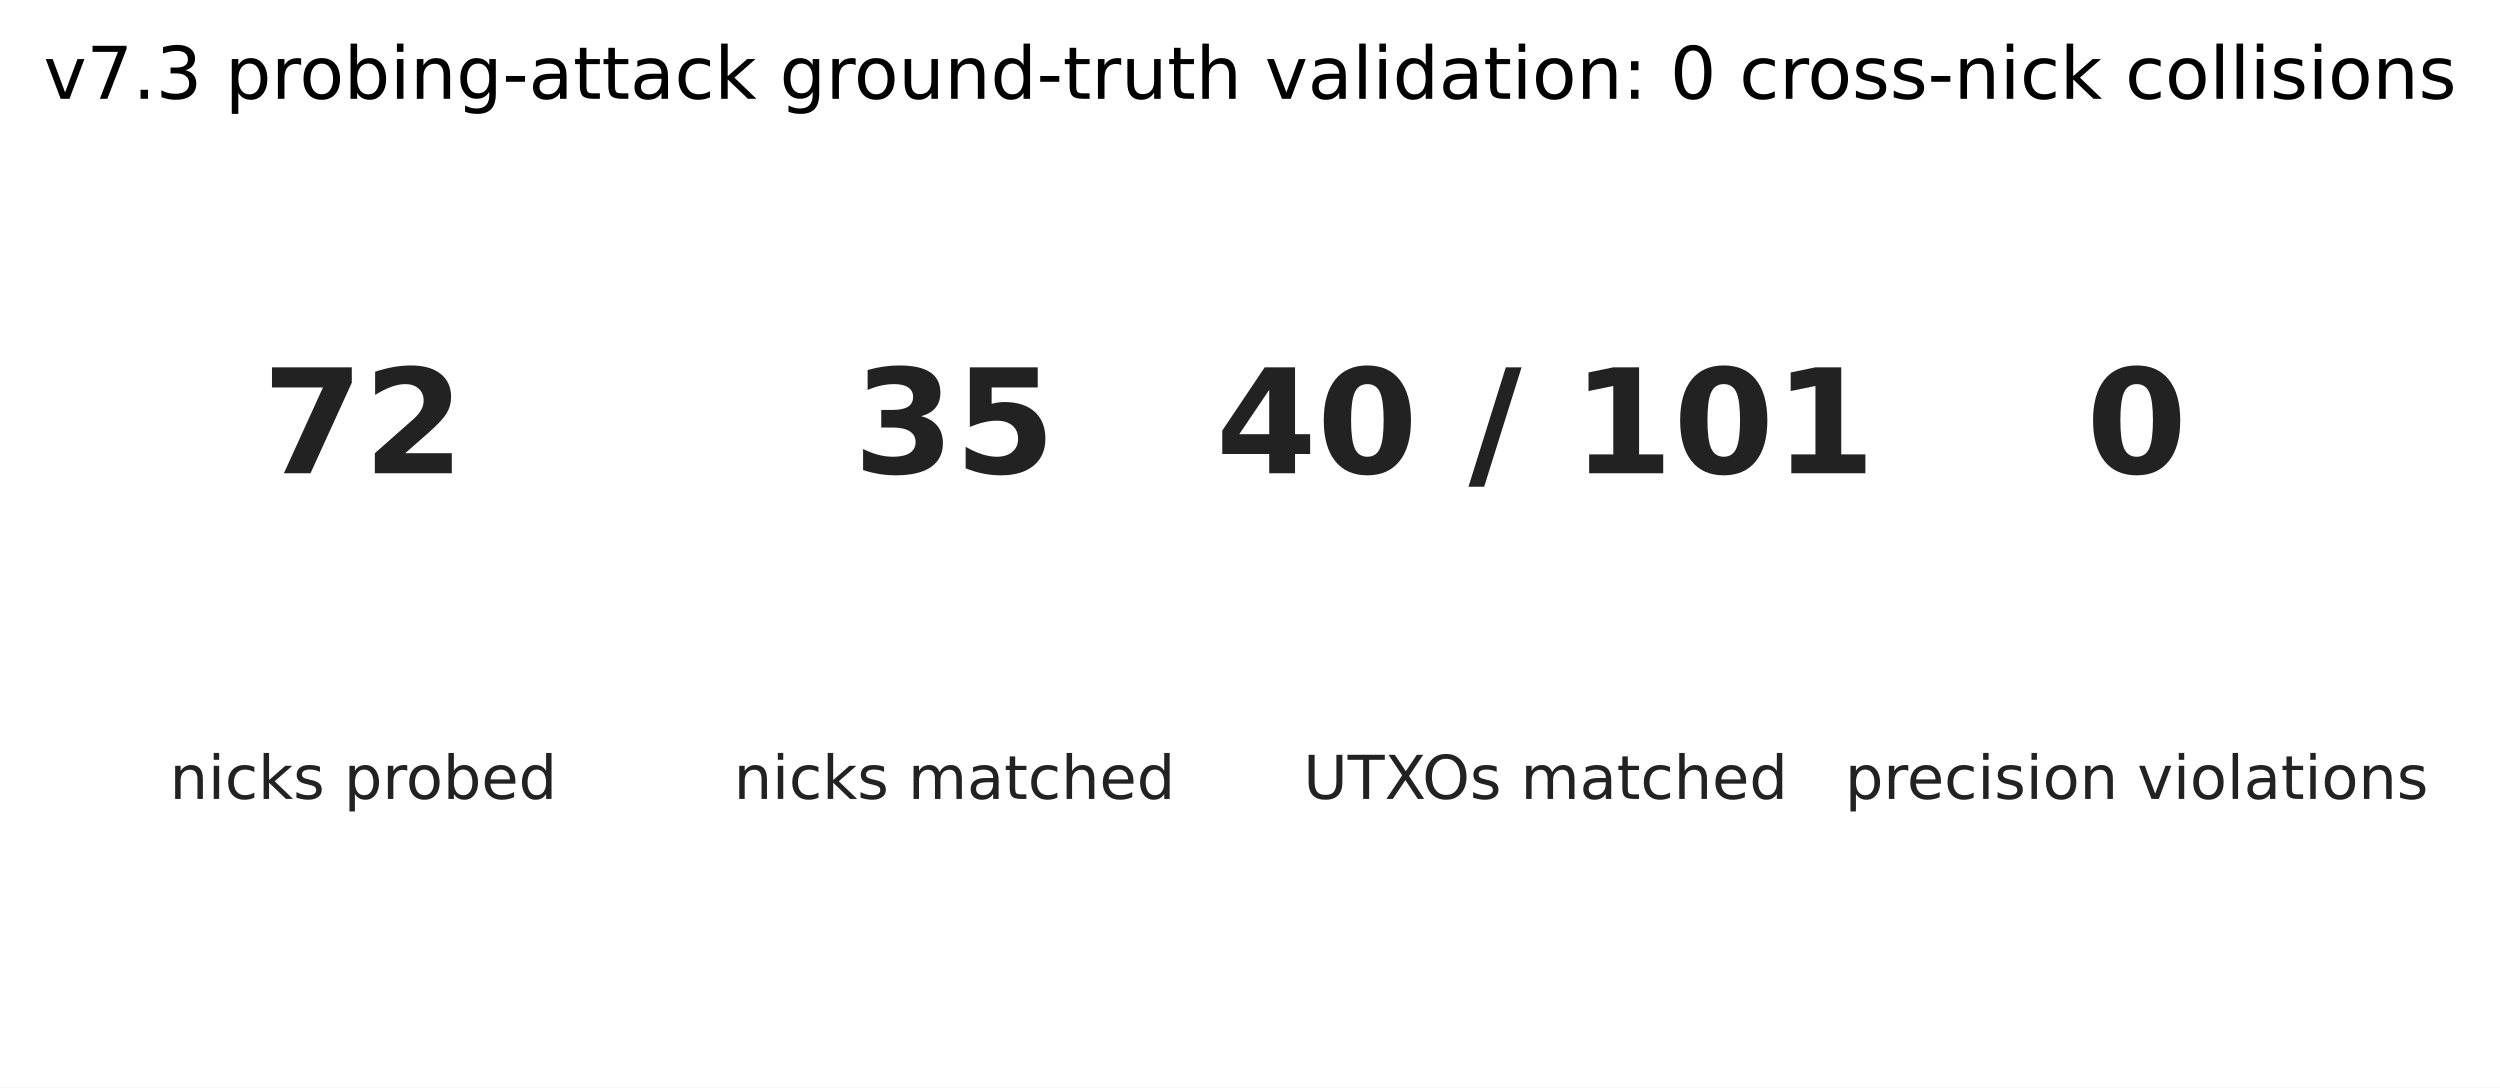
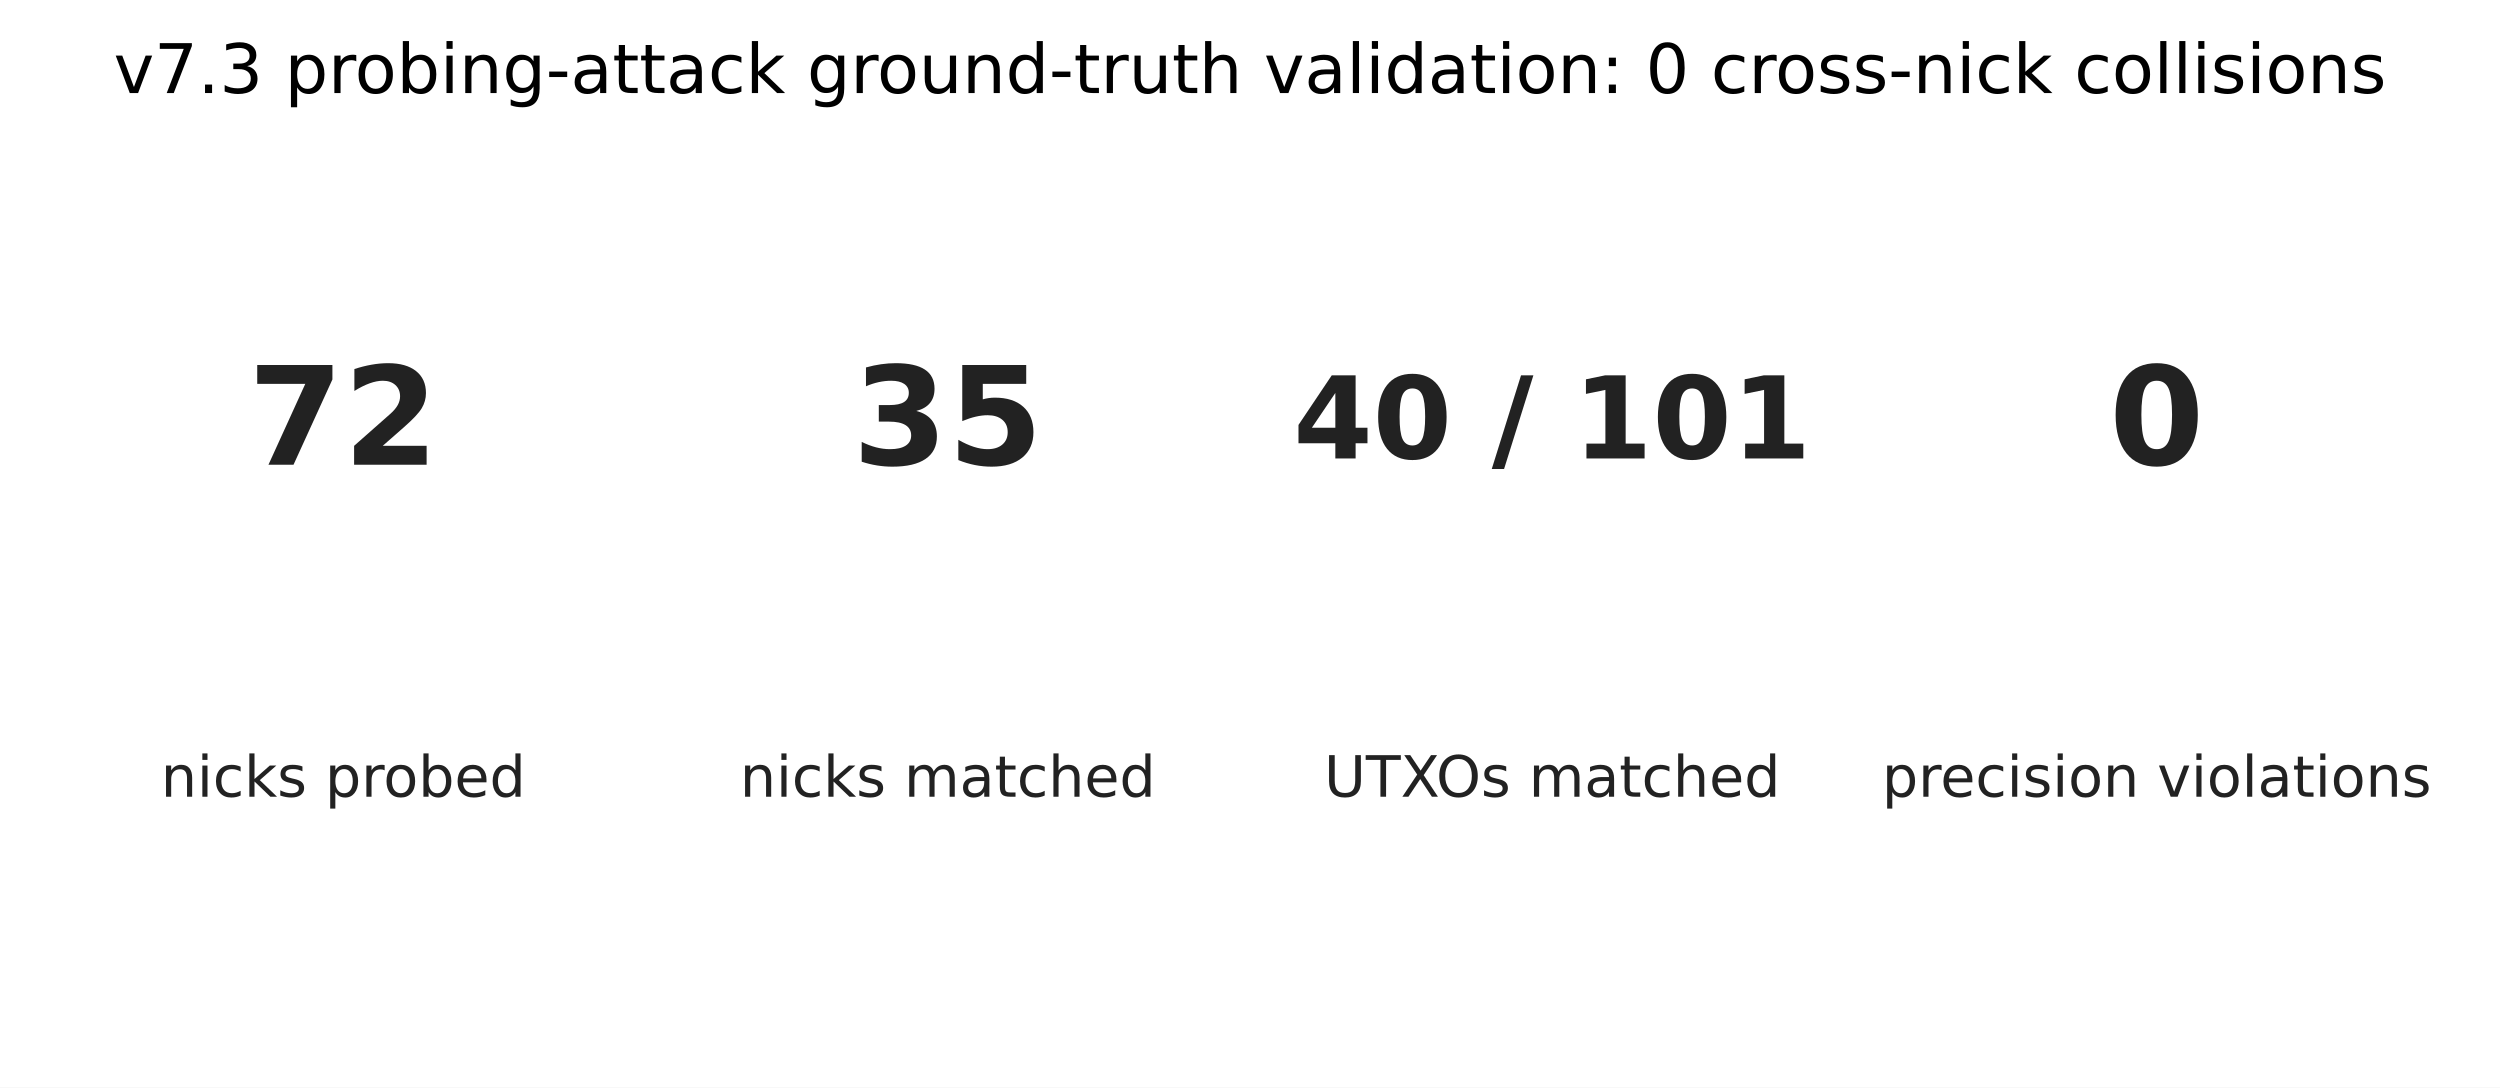
- <svg xmlns="http://www.w3.org/2000/svg" xmlns:xlink="http://www.w3.org/1999/xlink" width="412.999pt" height="179.662pt" viewBox="0 0 412.999 179.662" version="1.1">
+ <svg xmlns="http://www.w3.org/2000/svg" xmlns:xlink="http://www.w3.org/1999/xlink" width="438.48pt" height="190.75pt" viewBox="0 0 438.48 190.75" version="1.1">
  <defs>
    <style type="text/css">*{stroke-linejoin: round; stroke-linecap: butt}</style>
  </defs>
  <g id="figure_1">
    <g id="patch_1">
-       <path d="M 0 179.662  L 412.999 179.662  L 412.999 0  L 0 0  z " style="fill: #ffffff" />
+       <path d="M 0 190.75  L 438.48 190.75  L 438.48 0  L 0 0  z " style="fill: #ffffff" />
    </g>
    <g id="axes_1">
      <g id="text_1">
-         <g style="fill: #222222" transform="translate(43.32563 78.18382) scale(0.24 -0.24)">
+         <g style="fill: #222222" transform="translate(43.51125 81.51023) scale(0.24 -0.24)">
          <defs>
            <path id="DejaVuSans-Bold-37" d="M 428 4666  L 3944 4666  L 3944 3988  L 2125 0  L 953 0  L 2675 3781  L 428 3781  L 428 4666  z " transform="scale(0.015625)" />
            <path id="DejaVuSans-Bold-32" d="M 1844 884  L 3897 884  L 3897 0  L 506 0  L 506 884  L 2209 2388  Q 2438 2594 2547 2791  Q 2656 2988 2656 3200  Q 2656 3528 2436 3728  Q 2216 3928 1850 3928  Q 1569 3928 1234 3808  Q 900 3688 519 3450  L 519 4475  Q 925 4609 1322 4679  Q 1719 4750 2100 4750  Q 2938 4750 3402 4381  Q 3866 4013 3866 3353  Q 3866 2972 3669 2642  Q 3472 2313 2841 1759  L 1844 884  z " transform="scale(0.015625)" />
          </defs>
          <use xlink:href="#DejaVuSans-Bold-37" />
          <use xlink:href="#DejaVuSans-Bold-32" transform="translate(69.58008 0)" />
        </g>
      </g>
      <g id="text_2">
-         <g style="fill: #222222" transform="translate(28.02672 131.9783) scale(0.1 -0.1)">
+         <g style="fill: #222222" transform="translate(28.21234 139.7399) scale(0.1 -0.1)">
          <defs>
            <path id="DejaVuSans-6e" d="M 3513 2113  L 3513 0  L 2938 0  L 2938 2094  Q 2938 2591 2744 2837  Q 2550 3084 2163 3084  Q 1697 3084 1428 2787  Q 1159 2491 1159 1978  L 1159 0  L 581 0  L 581 3500  L 1159 3500  L 1159 2956  Q 1366 3272 1645 3428  Q 1925 3584 2291 3584  Q 2894 3584 3203 3211  Q 3513 2838 3513 2113  z " transform="scale(0.015625)" />
            <path id="DejaVuSans-69" d="M 603 3500  L 1178 3500  L 1178 0  L 603 0  L 603 3500  z M 603 4863  L 1178 4863  L 1178 4134  L 603 4134  L 603 4863  z " transform="scale(0.015625)" />
            <path id="DejaVuSans-63" d="M 3122 3366  L 3122 2828  Q 2878 2963 2633 3030  Q 2388 3097 2138 3097  Q 1578 3097 1268 2742  Q 959 2388 959 1747  Q 959 1106 1268 751  Q 1578 397 2138 397  Q 2388 397 2633 464  Q 2878 531 3122 666  L 3122 134  Q 2881 22 2623 -34  Q 2366 -91 2075 -91  Q 1284 -91 818 406  Q 353 903 353 1747  Q 353 2603 823 3093  Q 1294 3584 2113 3584  Q 2378 3584 2631 3529  Q 2884 3475 3122 3366  z " transform="scale(0.015625)" />
            <path id="DejaVuSans-6b" d="M 581 4863  L 1159 4863  L 1159 1991  L 2875 3500  L 3609 3500  L 1753 1863  L 3688 0  L 2938 0  L 1159 1709  L 1159 0  L 581 0  L 581 4863  z " transform="scale(0.015625)" />
            <path id="DejaVuSans-73" d="M 2834 3397  L 2834 2853  Q 2591 2978 2328 3040  Q 2066 3103 1784 3103  Q 1356 3103 1142 2972  Q 928 2841 928 2578  Q 928 2378 1081 2264  Q 1234 2150 1697 2047  L 1894 2003  Q 2506 1872 2764 1633  Q 3022 1394 3022 966  Q 3022 478 2636 193  Q 2250 -91 1575 -91  Q 1294 -91 989 -36  Q 684 19 347 128  L 347 722  Q 666 556 975 473  Q 1284 391 1588 391  Q 1994 391 2212 530  Q 2431 669 2431 922  Q 2431 1156 2273 1281  Q 2116 1406 1581 1522  L 1381 1569  Q 847 1681 609 1914  Q 372 2147 372 2553  Q 372 3047 722 3315  Q 1072 3584 1716 3584  Q 2034 3584 2315 3537  Q 2597 3491 2834 3397  z " transform="scale(0.015625)" />
            <path id="DejaVuSans-20" transform="scale(0.015625)" />
            <path id="DejaVuSans-70" d="M 1159 525  L 1159 -1331  L 581 -1331  L 581 3500  L 1159 3500  L 1159 2969  Q 1341 3281 1617 3432  Q 1894 3584 2278 3584  Q 2916 3584 3314 3078  Q 3713 2572 3713 1747  Q 3713 922 3314 415  Q 2916 -91 2278 -91  Q 1894 -91 1617 61  Q 1341 213 1159 525  z M 3116 1747  Q 3116 2381 2855 2742  Q 2594 3103 2138 3103  Q 1681 3103 1420 2742  Q 1159 2381 1159 1747  Q 1159 1113 1420 752  Q 1681 391 2138 391  Q 2594 391 2855 752  Q 3116 1113 3116 1747  z " transform="scale(0.015625)" />
            <path id="DejaVuSans-72" d="M 2631 2963  Q 2534 3019 2420 3045  Q 2306 3072 2169 3072  Q 1681 3072 1420 2755  Q 1159 2438 1159 1844  L 1159 0  L 581 0  L 581 3500  L 1159 3500  L 1159 2956  Q 1341 3275 1631 3429  Q 1922 3584 2338 3584  Q 2397 3584 2469 3576  Q 2541 3569 2628 3553  L 2631 2963  z " transform="scale(0.015625)" />
            <path id="DejaVuSans-6f" d="M 1959 3097  Q 1497 3097 1228 2736  Q 959 2375 959 1747  Q 959 1119 1226 758  Q 1494 397 1959 397  Q 2419 397 2687 759  Q 2956 1122 2956 1747  Q 2956 2369 2687 2733  Q 2419 3097 1959 3097  z M 1959 3584  Q 2709 3584 3137 3096  Q 3566 2609 3566 1747  Q 3566 888 3137 398  Q 2709 -91 1959 -91  Q 1206 -91 779 398  Q 353 888 353 1747  Q 353 2609 779 3096  Q 1206 3584 1959 3584  z " transform="scale(0.015625)" />
            <path id="DejaVuSans-62" d="M 3116 1747  Q 3116 2381 2855 2742  Q 2594 3103 2138 3103  Q 1681 3103 1420 2742  Q 1159 2381 1159 1747  Q 1159 1113 1420 752  Q 1681 391 2138 391  Q 2594 391 2855 752  Q 3116 1113 3116 1747  z M 1159 2969  Q 1341 3281 1617 3432  Q 1894 3584 2278 3584  Q 2916 3584 3314 3078  Q 3713 2572 3713 1747  Q 3713 922 3314 415  Q 2916 -91 2278 -91  Q 1894 -91 1617 61  Q 1341 213 1159 525  L 1159 0  L 581 0  L 581 4863  L 1159 4863  L 1159 2969  z " transform="scale(0.015625)" />
            <path id="DejaVuSans-65" d="M 3597 1894  L 3597 1613  L 953 1613  Q 991 1019 1311 708  Q 1631 397 2203 397  Q 2534 397 2845 478  Q 3156 559 3463 722  L 3463 178  Q 3153 47 2828 -22  Q 2503 -91 2169 -91  Q 1331 -91 842 396  Q 353 884 353 1716  Q 353 2575 817 3079  Q 1281 3584 2069 3584  Q 2775 3584 3186 3129  Q 3597 2675 3597 1894  z M 3022 2063  Q 3016 2534 2758 2815  Q 2500 3097 2075 3097  Q 1594 3097 1305 2825  Q 1016 2553 972 2059  L 3022 2063  z " transform="scale(0.015625)" />
            <path id="DejaVuSans-64" d="M 2906 2969  L 2906 4863  L 3481 4863  L 3481 0  L 2906 0  L 2906 525  Q 2725 213 2448 61  Q 2172 -91 1784 -91  Q 1150 -91 751 415  Q 353 922 353 1747  Q 353 2572 751 3078  Q 1150 3584 1784 3584  Q 2172 3584 2448 3432  Q 2725 3281 2906 2969  z M 947 1747  Q 947 1113 1208 752  Q 1469 391 1925 391  Q 2381 391 2643 752  Q 2906 1113 2906 1747  Q 2906 2381 2643 2742  Q 2381 3103 1925 3103  Q 1469 3103 1208 2742  Q 947 2381 947 1747  z " transform="scale(0.015625)" />
          </defs>
          <use xlink:href="#DejaVuSans-6e" />
          <use xlink:href="#DejaVuSans-69" transform="translate(63.37891 0)" />
          <use xlink:href="#DejaVuSans-63" transform="translate(91.16211 0)" />
          <use xlink:href="#DejaVuSans-6b" transform="translate(146.1426 0)" />
          <use xlink:href="#DejaVuSans-73" transform="translate(204.0527 0)" />
          <use xlink:href="#DejaVuSans-20" transform="translate(256.1523 0)" />
          <use xlink:href="#DejaVuSans-70" transform="translate(287.9395 0)" />
          <use xlink:href="#DejaVuSans-72" transform="translate(351.416 0)" />
          <use xlink:href="#DejaVuSans-6f" transform="translate(390.2793 0)" />
          <use xlink:href="#DejaVuSans-62" transform="translate(451.4609 0)" />
          <use xlink:href="#DejaVuSans-65" transform="translate(514.9375 0)" />
          <use xlink:href="#DejaVuSans-64" transform="translate(576.4609 0)" />
        </g>
      </g>
      <g id="text_3">
-         <g style="fill: #222222" transform="translate(140.9756 78.18382) scale(0.24 -0.24)">
+         <g style="fill: #222222" transform="translate(149.5312 81.51023) scale(0.24 -0.24)">
          <defs>
            <path id="DejaVuSans-Bold-33" d="M 2981 2516  Q 3453 2394 3698 2092  Q 3944 1791 3944 1325  Q 3944 631 3412 270  Q 2881 -91 1863 -91  Q 1503 -91 1142 -33  Q 781 25 428 141  L 428 1069  Q 766 900 1098 814  Q 1431 728 1753 728  Q 2231 728 2486 893  Q 2741 1059 2741 1369  Q 2741 1688 2480 1852  Q 2219 2016 1709 2016  L 1228 2016  L 1228 2791  L 1734 2791  Q 2188 2791 2409 2933  Q 2631 3075 2631 3366  Q 2631 3634 2415 3781  Q 2200 3928 1806 3928  Q 1516 3928 1219 3862  Q 922 3797 628 3669  L 628 4550  Q 984 4650 1334 4700  Q 1684 4750 2022 4750  Q 2931 4750 3382 4451  Q 3834 4153 3834 3553  Q 3834 3144 3618 2883  Q 3403 2622 2981 2516  z " transform="scale(0.015625)" />
            <path id="DejaVuSans-Bold-35" d="M 678 4666  L 3669 4666  L 3669 3781  L 1638 3781  L 1638 3059  Q 1775 3097 1914 3117  Q 2053 3138 2203 3138  Q 3056 3138 3531 2711  Q 4006 2284 4006 1522  Q 4006 766 3489 337  Q 2972 -91 2053 -91  Q 1656 -91 1267 -14  Q 878 63 494 219  L 494 1166  Q 875 947 1217 837  Q 1559 728 1863 728  Q 2300 728 2551 942  Q 2803 1156 2803 1522  Q 2803 1891 2551 2103  Q 2300 2316 1863 2316  Q 1603 2316 1309 2248  Q 1016 2181 678 2041  L 678 4666  z " transform="scale(0.015625)" />
          </defs>
          <use xlink:href="#DejaVuSans-Bold-33" />
          <use xlink:href="#DejaVuSans-Bold-35" transform="translate(69.58008 0)" />
        </g>
      </g>
      <g id="text_4">
-         <g style="fill: #222222" transform="translate(121.215 131.9783) scale(0.1 -0.1)">
+         <g style="fill: #222222" transform="translate(129.7706 139.7399) scale(0.1 -0.1)">
          <defs>
            <path id="DejaVuSans-6d" d="M 3328 2828  Q 3544 3216 3844 3400  Q 4144 3584 4550 3584  Q 5097 3584 5394 3201  Q 5691 2819 5691 2113  L 5691 0  L 5113 0  L 5113 2094  Q 5113 2597 4934 2840  Q 4756 3084 4391 3084  Q 3944 3084 3684 2787  Q 3425 2491 3425 1978  L 3425 0  L 2847 0  L 2847 2094  Q 2847 2600 2669 2842  Q 2491 3084 2119 3084  Q 1678 3084 1418 2786  Q 1159 2488 1159 1978  L 1159 0  L 581 0  L 581 3500  L 1159 3500  L 1159 2956  Q 1356 3278 1631 3431  Q 1906 3584 2284 3584  Q 2666 3584 2933 3390  Q 3200 3197 3328 2828  z " transform="scale(0.015625)" />
            <path id="DejaVuSans-61" d="M 2194 1759  Q 1497 1759 1228 1600  Q 959 1441 959 1056  Q 959 750 1161 570  Q 1363 391 1709 391  Q 2188 391 2477 730  Q 2766 1069 2766 1631  L 2766 1759  L 2194 1759  z M 3341 1997  L 3341 0  L 2766 0  L 2766 531  Q 2569 213 2275 61  Q 1981 -91 1556 -91  Q 1019 -91 701 211  Q 384 513 384 1019  Q 384 1609 779 1909  Q 1175 2209 1959 2209  L 2766 2209  L 2766 2266  Q 2766 2663 2505 2880  Q 2244 3097 1772 3097  Q 1472 3097 1187 3025  Q 903 2953 641 2809  L 641 3341  Q 956 3463 1253 3523  Q 1550 3584 1831 3584  Q 2591 3584 2966 3190  Q 3341 2797 3341 1997  z " transform="scale(0.015625)" />
            <path id="DejaVuSans-74" d="M 1172 4494  L 1172 3500  L 2356 3500  L 2356 3053  L 1172 3053  L 1172 1153  Q 1172 725 1289 603  Q 1406 481 1766 481  L 2356 481  L 2356 0  L 1766 0  Q 1100 0 847 248  Q 594 497 594 1153  L 594 3053  L 172 3053  L 172 3500  L 594 3500  L 594 4494  L 1172 4494  z " transform="scale(0.015625)" />
            <path id="DejaVuSans-68" d="M 3513 2113  L 3513 0  L 2938 0  L 2938 2094  Q 2938 2591 2744 2837  Q 2550 3084 2163 3084  Q 1697 3084 1428 2787  Q 1159 2491 1159 1978  L 1159 0  L 581 0  L 581 4863  L 1159 4863  L 1159 2956  Q 1366 3272 1645 3428  Q 1925 3584 2291 3584  Q 2894 3584 3203 3211  Q 3513 2838 3513 2113  z " transform="scale(0.015625)" />
          </defs>
          <use xlink:href="#DejaVuSans-6e" />
          <use xlink:href="#DejaVuSans-69" transform="translate(63.37891 0)" />
          <use xlink:href="#DejaVuSans-63" transform="translate(91.16211 0)" />
          <use xlink:href="#DejaVuSans-6b" transform="translate(146.1426 0)" />
          <use xlink:href="#DejaVuSans-73" transform="translate(204.0527 0)" />
          <use xlink:href="#DejaVuSans-20" transform="translate(256.1523 0)" />
          <use xlink:href="#DejaVuSans-6d" transform="translate(287.9395 0)" />
          <use xlink:href="#DejaVuSans-61" transform="translate(385.3516 0)" />
          <use xlink:href="#DejaVuSans-74" transform="translate(446.6309 0)" />
          <use xlink:href="#DejaVuSans-63" transform="translate(485.8398 0)" />
          <use xlink:href="#DejaVuSans-68" transform="translate(540.8203 0)" />
          <use xlink:href="#DejaVuSans-65" transform="translate(604.1992 0)" />
          <use xlink:href="#DejaVuSans-64" transform="translate(665.7227 0)" />
        </g>
      </g>
      <g id="text_5">
-         <g style="fill: #222222" transform="translate(200.8388 78.18382) scale(0.24 -0.24)">
+         <g style="fill: #222222" transform="translate(226.8453 80.40648) scale(0.2 -0.2)">
          <defs>
            <path id="DejaVuSans-Bold-34" d="M 2356 3675  L 1038 1722  L 2356 1722  L 2356 3675  z M 2156 4666  L 3494 4666  L 3494 1722  L 4159 1722  L 4159 850  L 3494 850  L 3494 0  L 2356 0  L 2356 850  L 288 850  L 288 1881  L 2156 4666  z " transform="scale(0.015625)" />
            <path id="DejaVuSans-Bold-30" d="M 2944 2338  Q 2944 3213 2780 3570  Q 2616 3928 2228 3928  Q 1841 3928 1675 3570  Q 1509 3213 1509 2338  Q 1509 1453 1675 1090  Q 1841 728 2228 728  Q 2613 728 2778 1090  Q 2944 1453 2944 2338  z M 4147 2328  Q 4147 1169 3647 539  Q 3147 -91 2228 -91  Q 1306 -91 806 539  Q 306 1169 306 2328  Q 306 3491 806 4120  Q 1306 4750 2228 4750  Q 3147 4750 3647 4120  Q 4147 3491 4147 2328  z " transform="scale(0.015625)" />
            <path id="DejaVuSans-Bold-20" transform="scale(0.015625)" />
            <path id="DejaVuSans-Bold-2f" d="M 1644 4666  L 2338 4666  L 691 -594  L 0 -594  L 1644 4666  z " transform="scale(0.015625)" />
            <path id="DejaVuSans-Bold-31" d="M 750 831  L 1813 831  L 1813 3847  L 722 3622  L 722 4441  L 1806 4666  L 2950 4666  L 2950 831  L 4013 831  L 4013 0  L 750 0  L 750 831  z " transform="scale(0.015625)" />
          </defs>
          <use xlink:href="#DejaVuSans-Bold-34" />
          <use xlink:href="#DejaVuSans-Bold-30" transform="translate(69.58008 0)" />
          <use xlink:href="#DejaVuSans-Bold-20" transform="translate(139.1602 0)" />
          <use xlink:href="#DejaVuSans-Bold-2f" transform="translate(173.9746 0)" />
          <use xlink:href="#DejaVuSans-Bold-20" transform="translate(210.498 0)" />
          <use xlink:href="#DejaVuSans-Bold-31" transform="translate(245.3125 0)" />
          <use xlink:href="#DejaVuSans-Bold-30" transform="translate(314.8926 0)" />
          <use xlink:href="#DejaVuSans-Bold-31" transform="translate(384.4727 0)" />
        </g>
      </g>
      <g id="text_6">
-         <g style="fill: #222222" transform="translate(215.3119 131.9783) scale(0.1 -0.1)">
+         <g style="fill: #222222" transform="translate(232.2375 139.7399) scale(0.1 -0.1)">
          <defs>
            <path id="DejaVuSans-55" d="M 556 4666  L 1191 4666  L 1191 1831  Q 1191 1081 1462 751  Q 1734 422 2344 422  Q 2950 422 3222 751  Q 3494 1081 3494 1831  L 3494 4666  L 4128 4666  L 4128 1753  Q 4128 841 3676 375  Q 3225 -91 2344 -91  Q 1459 -91 1007 375  Q 556 841 556 1753  L 556 4666  z " transform="scale(0.015625)" />
            <path id="DejaVuSans-54" d="M -19 4666  L 3928 4666  L 3928 4134  L 2272 4134  L 2272 0  L 1638 0  L 1638 4134  L -19 4134  L -19 4666  z " transform="scale(0.015625)" />
            <path id="DejaVuSans-58" d="M 403 4666  L 1081 4666  L 2241 2931  L 3406 4666  L 4084 4666  L 2584 2425  L 4184 0  L 3506 0  L 2194 1984  L 872 0  L 191 0  L 1856 2491  L 403 4666  z " transform="scale(0.015625)" />
            <path id="DejaVuSans-4f" d="M 2522 4238  Q 1834 4238 1429 3725  Q 1025 3213 1025 2328  Q 1025 1447 1429 934  Q 1834 422 2522 422  Q 3209 422 3611 934  Q 4013 1447 4013 2328  Q 4013 3213 3611 3725  Q 3209 4238 2522 4238  z M 2522 4750  Q 3503 4750 4090 4092  Q 4678 3434 4678 2328  Q 4678 1225 4090 567  Q 3503 -91 2522 -91  Q 1538 -91 948 565  Q 359 1222 359 2328  Q 359 3434 948 4092  Q 1538 4750 2522 4750  z " transform="scale(0.015625)" />
          </defs>
          <use xlink:href="#DejaVuSans-55" />
          <use xlink:href="#DejaVuSans-54" transform="translate(73.19336 0)" />
          <use xlink:href="#DejaVuSans-58" transform="translate(134.2773 0)" />
          <use xlink:href="#DejaVuSans-4f" transform="translate(196.4082 0)" />
          <use xlink:href="#DejaVuSans-73" transform="translate(275.1191 0)" />
          <use xlink:href="#DejaVuSans-20" transform="translate(327.2188 0)" />
          <use xlink:href="#DejaVuSans-6d" transform="translate(359.0059 0)" />
          <use xlink:href="#DejaVuSans-61" transform="translate(456.418 0)" />
          <use xlink:href="#DejaVuSans-74" transform="translate(517.6973 0)" />
          <use xlink:href="#DejaVuSans-63" transform="translate(556.9062 0)" />
          <use xlink:href="#DejaVuSans-68" transform="translate(611.8867 0)" />
          <use xlink:href="#DejaVuSans-65" transform="translate(675.2656 0)" />
          <use xlink:href="#DejaVuSans-64" transform="translate(736.7891 0)" />
        </g>
      </g>
      <g id="text_7">
-         <g style="fill: #222222" transform="translate(344.625 78.18382) scale(0.24 -0.24)">
+         <g style="fill: #222222" transform="translate(369.9206 81.51023) scale(0.24 -0.24)">
          <use xlink:href="#DejaVuSans-Bold-30" />
        </g>
      </g>
      <g id="text_8">
-         <g style="fill: #222222" transform="translate(304.7884 131.9783) scale(0.1 -0.1)">
+         <g style="fill: #222222" transform="translate(330.0841 139.7399) scale(0.1 -0.1)">
          <defs>
            <path id="DejaVuSans-76" d="M 191 3500  L 800 3500  L 1894 563  L 2988 3500  L 3597 3500  L 2284 0  L 1503 0  L 191 3500  z " transform="scale(0.015625)" />
            <path id="DejaVuSans-6c" d="M 603 4863  L 1178 4863  L 1178 0  L 603 0  L 603 4863  z " transform="scale(0.015625)" />
          </defs>
          <use xlink:href="#DejaVuSans-70" />
          <use xlink:href="#DejaVuSans-72" transform="translate(63.47656 0)" />
          <use xlink:href="#DejaVuSans-65" transform="translate(102.3398 0)" />
          <use xlink:href="#DejaVuSans-63" transform="translate(163.8633 0)" />
          <use xlink:href="#DejaVuSans-69" transform="translate(218.8438 0)" />
          <use xlink:href="#DejaVuSans-73" transform="translate(246.627 0)" />
          <use xlink:href="#DejaVuSans-69" transform="translate(298.7266 0)" />
          <use xlink:href="#DejaVuSans-6f" transform="translate(326.5098 0)" />
          <use xlink:href="#DejaVuSans-6e" transform="translate(387.6914 0)" />
          <use xlink:href="#DejaVuSans-20" transform="translate(451.0703 0)" />
          <use xlink:href="#DejaVuSans-76" transform="translate(482.8574 0)" />
          <use xlink:href="#DejaVuSans-69" transform="translate(542.0371 0)" />
          <use xlink:href="#DejaVuSans-6f" transform="translate(569.8203 0)" />
          <use xlink:href="#DejaVuSans-6c" transform="translate(631.002 0)" />
          <use xlink:href="#DejaVuSans-61" transform="translate(658.7852 0)" />
          <use xlink:href="#DejaVuSans-74" transform="translate(720.0645 0)" />
          <use xlink:href="#DejaVuSans-69" transform="translate(759.2734 0)" />
          <use xlink:href="#DejaVuSans-6f" transform="translate(787.0566 0)" />
          <use xlink:href="#DejaVuSans-6e" transform="translate(848.2383 0)" />
          <use xlink:href="#DejaVuSans-73" transform="translate(911.6172 0)" />
        </g>
      </g>
      <g id="text_9">
-         <g transform="translate(7.2 16.31812) scale(0.12 -0.12)">
+         <g transform="translate(19.94063 16.31812) scale(0.12 -0.12)">
          <defs>
            <path id="DejaVuSans-37" d="M 525 4666  L 3525 4666  L 3525 4397  L 1831 0  L 1172 0  L 2766 4134  L 525 4134  L 525 4666  z " transform="scale(0.015625)" />
            <path id="DejaVuSans-2e" d="M 684 794  L 1344 794  L 1344 0  L 684 0  L 684 794  z " transform="scale(0.015625)" />
            <path id="DejaVuSans-33" d="M 2597 2516  Q 3050 2419 3304 2112  Q 3559 1806 3559 1356  Q 3559 666 3084 287  Q 2609 -91 1734 -91  Q 1441 -91 1130 -33  Q 819 25 488 141  L 488 750  Q 750 597 1062 519  Q 1375 441 1716 441  Q 2309 441 2620 675  Q 2931 909 2931 1356  Q 2931 1769 2642 2001  Q 2353 2234 1838 2234  L 1294 2234  L 1294 2753  L 1863 2753  Q 2328 2753 2575 2939  Q 2822 3125 2822 3475  Q 2822 3834 2567 4026  Q 2313 4219 1838 4219  Q 1578 4219 1281 4162  Q 984 4106 628 3988  L 628 4550  Q 988 4650 1302 4700  Q 1616 4750 1894 4750  Q 2613 4750 3031 4423  Q 3450 4097 3450 3541  Q 3450 3153 3228 2886  Q 3006 2619 2597 2516  z " transform="scale(0.015625)" />
            <path id="DejaVuSans-67" d="M 2906 1791  Q 2906 2416 2648 2759  Q 2391 3103 1925 3103  Q 1463 3103 1205 2759  Q 947 2416 947 1791  Q 947 1169 1205 825  Q 1463 481 1925 481  Q 2391 481 2648 825  Q 2906 1169 2906 1791  z M 3481 434  Q 3481 -459 3084 -895  Q 2688 -1331 1869 -1331  Q 1566 -1331 1297 -1286  Q 1028 -1241 775 -1147  L 775 -588  Q 1028 -725 1275 -790  Q 1522 -856 1778 -856  Q 2344 -856 2625 -561  Q 2906 -266 2906 331  L 2906 616  Q 2728 306 2450 153  Q 2172 0 1784 0  Q 1141 0 747 490  Q 353 981 353 1791  Q 353 2603 747 3093  Q 1141 3584 1784 3584  Q 2172 3584 2450 3431  Q 2728 3278 2906 2969  L 2906 3500  L 3481 3500  L 3481 434  z " transform="scale(0.015625)" />
            <path id="DejaVuSans-2d" d="M 313 2009  L 1997 2009  L 1997 1497  L 313 1497  L 313 2009  z " transform="scale(0.015625)" />
            <path id="DejaVuSans-75" d="M 544 1381  L 544 3500  L 1119 3500  L 1119 1403  Q 1119 906 1312 657  Q 1506 409 1894 409  Q 2359 409 2629 706  Q 2900 1003 2900 1516  L 2900 3500  L 3475 3500  L 3475 0  L 2900 0  L 2900 538  Q 2691 219 2414 64  Q 2138 -91 1772 -91  Q 1169 -91 856 284  Q 544 659 544 1381  z M 1991 3584  L 1991 3584  z " transform="scale(0.015625)" />
            <path id="DejaVuSans-3a" d="M 750 794  L 1409 794  L 1409 0  L 750 0  L 750 794  z M 750 3309  L 1409 3309  L 1409 2516  L 750 2516  L 750 3309  z " transform="scale(0.015625)" />
            <path id="DejaVuSans-30" d="M 2034 4250  Q 1547 4250 1301 3770  Q 1056 3291 1056 2328  Q 1056 1369 1301 889  Q 1547 409 2034 409  Q 2525 409 2770 889  Q 3016 1369 3016 2328  Q 3016 3291 2770 3770  Q 2525 4250 2034 4250  z M 2034 4750  Q 2819 4750 3233 4129  Q 3647 3509 3647 2328  Q 3647 1150 3233 529  Q 2819 -91 2034 -91  Q 1250 -91 836 529  Q 422 1150 422 2328  Q 422 3509 836 4129  Q 1250 4750 2034 4750  z " transform="scale(0.015625)" />
          </defs>
          <use xlink:href="#DejaVuSans-76" />
          <use xlink:href="#DejaVuSans-37" transform="translate(59.17969 0)" />
          <use xlink:href="#DejaVuSans-2e" transform="translate(122.8027 0)" />
          <use xlink:href="#DejaVuSans-33" transform="translate(154.5898 0)" />
          <use xlink:href="#DejaVuSans-20" transform="translate(218.2129 0)" />
          <use xlink:href="#DejaVuSans-70" transform="translate(250 0)" />
          <use xlink:href="#DejaVuSans-72" transform="translate(313.4766 0)" />
          <use xlink:href="#DejaVuSans-6f" transform="translate(352.3398 0)" />
          <use xlink:href="#DejaVuSans-62" transform="translate(413.5215 0)" />
          <use xlink:href="#DejaVuSans-69" transform="translate(476.998 0)" />
          <use xlink:href="#DejaVuSans-6e" transform="translate(504.7812 0)" />
          <use xlink:href="#DejaVuSans-67" transform="translate(568.1602 0)" />
          <use xlink:href="#DejaVuSans-2d" transform="translate(631.6367 0)" />
          <use xlink:href="#DejaVuSans-61" transform="translate(667.7207 0)" />
          <use xlink:href="#DejaVuSans-74" transform="translate(729 0)" />
          <use xlink:href="#DejaVuSans-74" transform="translate(768.209 0)" />
          <use xlink:href="#DejaVuSans-61" transform="translate(807.418 0)" />
          <use xlink:href="#DejaVuSans-63" transform="translate(868.6973 0)" />
          <use xlink:href="#DejaVuSans-6b" transform="translate(923.6777 0)" />
          <use xlink:href="#DejaVuSans-20" transform="translate(981.5879 0)" />
          <use xlink:href="#DejaVuSans-67" transform="translate(1013.375 0)" />
          <use xlink:href="#DejaVuSans-72" transform="translate(1076.852 0)" />
          <use xlink:href="#DejaVuSans-6f" transform="translate(1115.715 0)" />
          <use xlink:href="#DejaVuSans-75" transform="translate(1176.896 0)" />
          <use xlink:href="#DejaVuSans-6e" transform="translate(1240.275 0)" />
          <use xlink:href="#DejaVuSans-64" transform="translate(1303.654 0)" />
          <use xlink:href="#DejaVuSans-2d" transform="translate(1367.131 0)" />
          <use xlink:href="#DejaVuSans-74" transform="translate(1403.215 0)" />
          <use xlink:href="#DejaVuSans-72" transform="translate(1442.424 0)" />
          <use xlink:href="#DejaVuSans-75" transform="translate(1483.537 0)" />
          <use xlink:href="#DejaVuSans-74" transform="translate(1546.916 0)" />
          <use xlink:href="#DejaVuSans-68" transform="translate(1586.125 0)" />
          <use xlink:href="#DejaVuSans-20" transform="translate(1649.504 0)" />
          <use xlink:href="#DejaVuSans-76" transform="translate(1681.291 0)" />
          <use xlink:href="#DejaVuSans-61" transform="translate(1740.471 0)" />
          <use xlink:href="#DejaVuSans-6c" transform="translate(1801.75 0)" />
          <use xlink:href="#DejaVuSans-69" transform="translate(1829.533 0)" />
          <use xlink:href="#DejaVuSans-64" transform="translate(1857.316 0)" />
          <use xlink:href="#DejaVuSans-61" transform="translate(1920.793 0)" />
          <use xlink:href="#DejaVuSans-74" transform="translate(1982.072 0)" />
          <use xlink:href="#DejaVuSans-69" transform="translate(2021.281 0)" />
          <use xlink:href="#DejaVuSans-6f" transform="translate(2049.064 0)" />
          <use xlink:href="#DejaVuSans-6e" transform="translate(2110.246 0)" />
          <use xlink:href="#DejaVuSans-3a" transform="translate(2173.625 0)" />
          <use xlink:href="#DejaVuSans-20" transform="translate(2207.316 0)" />
          <use xlink:href="#DejaVuSans-30" transform="translate(2239.104 0)" />
          <use xlink:href="#DejaVuSans-20" transform="translate(2302.727 0)" />
          <use xlink:href="#DejaVuSans-63" transform="translate(2334.514 0)" />
          <use xlink:href="#DejaVuSans-72" transform="translate(2389.494 0)" />
          <use xlink:href="#DejaVuSans-6f" transform="translate(2428.357 0)" />
          <use xlink:href="#DejaVuSans-73" transform="translate(2489.539 0)" />
          <use xlink:href="#DejaVuSans-73" transform="translate(2541.639 0)" />
          <use xlink:href="#DejaVuSans-2d" transform="translate(2593.738 0)" />
          <use xlink:href="#DejaVuSans-6e" transform="translate(2629.822 0)" />
          <use xlink:href="#DejaVuSans-69" transform="translate(2693.201 0)" />
          <use xlink:href="#DejaVuSans-63" transform="translate(2720.984 0)" />
          <use xlink:href="#DejaVuSans-6b" transform="translate(2775.965 0)" />
          <use xlink:href="#DejaVuSans-20" transform="translate(2833.875 0)" />
          <use xlink:href="#DejaVuSans-63" transform="translate(2865.662 0)" />
          <use xlink:href="#DejaVuSans-6f" transform="translate(2920.643 0)" />
          <use xlink:href="#DejaVuSans-6c" transform="translate(2981.824 0)" />
          <use xlink:href="#DejaVuSans-6c" transform="translate(3009.607 0)" />
          <use xlink:href="#DejaVuSans-69" transform="translate(3037.391 0)" />
          <use xlink:href="#DejaVuSans-73" transform="translate(3065.174 0)" />
          <use xlink:href="#DejaVuSans-69" transform="translate(3117.273 0)" />
          <use xlink:href="#DejaVuSans-6f" transform="translate(3145.057 0)" />
          <use xlink:href="#DejaVuSans-6e" transform="translate(3206.238 0)" />
          <use xlink:href="#DejaVuSans-73" transform="translate(3269.617 0)" />
        </g>
      </g>
    </g>
  </g>
</svg>
